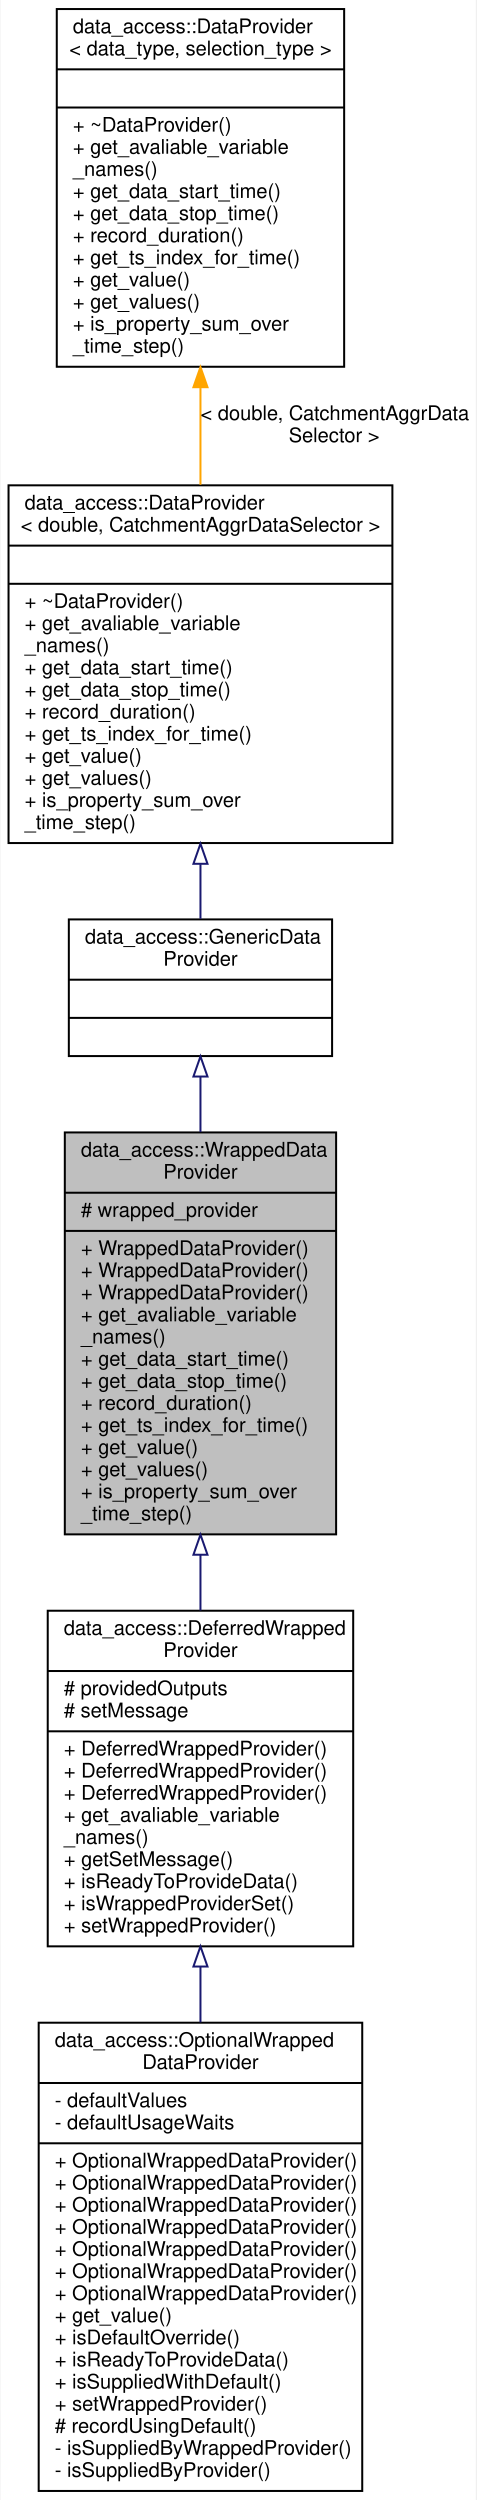
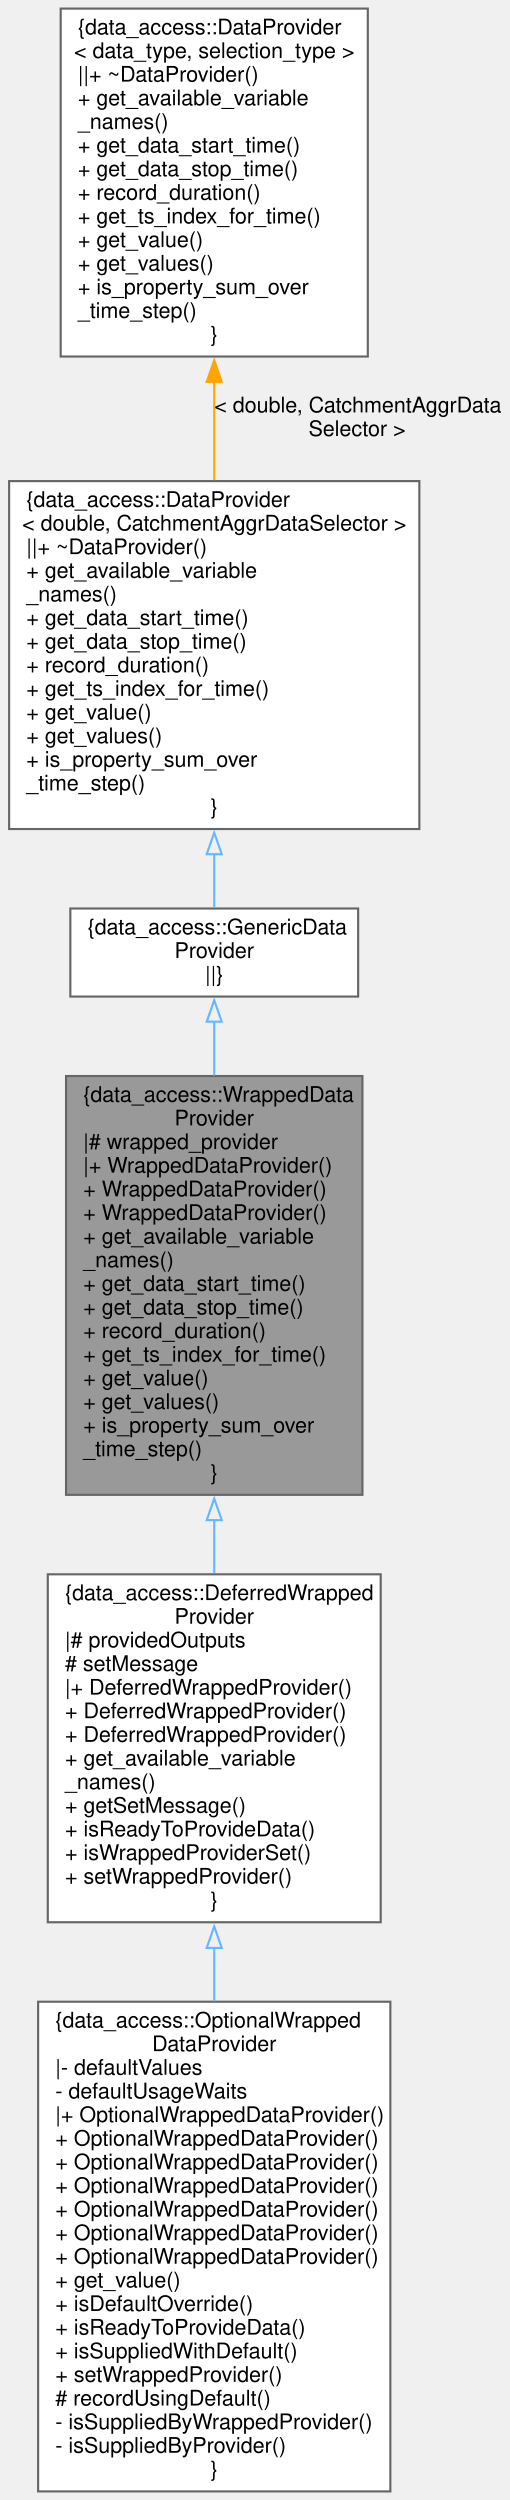
- <svg xmlns="http://www.w3.org/2000/svg" xmlns:xlink="http://www.w3.org/1999/xlink" width="237pt" height="1244pt" viewBox="0.00 0.00 236.50 1244.00">
-   <g id="graph0" class="graph" transform="scale(1 1) rotate(0) translate(4 1240)">
-     <polygon fill="white" stroke="transparent" points="-4,4 -4,-1240 232.5,-1240 232.5,4 -4,4" />
+ <svg xmlns="http://www.w3.org/2000/svg" xmlns:xlink="http://www.w3.org/1999/xlink" width="237pt" height="1164pt" viewBox="0.00 0.00 236.50 1164.00">
+   <g id="graph0" class="graph" transform="scale(1 1) rotate(0) translate(4 1160)">
    <g id="node1" class="node">
      <g id="a_node1">
        <a xlink:title="Simple implementation that basically wraps another instance.">
-           <polygon fill="#bfbfbf" stroke="black" points="28,-476.5 28,-676.5 163,-676.5 163,-476.5 28,-476.5" />
-           <text text-anchor="start" x="36" y="-664.5" font-family="Helvetica,sans-Serif" font-size="10.00">data_access::WrappedData</text>
-           <text text-anchor="middle" x="95.5" y="-653.5" font-family="Helvetica,sans-Serif" font-size="10.00">Provider</text>
-           <polyline fill="none" stroke="black" points="28,-646.5 163,-646.5 " />
-           <text text-anchor="start" x="36" y="-634.5" font-family="Helvetica,sans-Serif" font-size="10.00"># wrapped_provider</text>
-           <polyline fill="none" stroke="black" points="28,-627.5 163,-627.5 " />
-           <text text-anchor="start" x="36" y="-615.5" font-family="Helvetica,sans-Serif" font-size="10.00">+ WrappedDataProvider()</text>
-           <text text-anchor="start" x="36" y="-604.5" font-family="Helvetica,sans-Serif" font-size="10.00">+ WrappedDataProvider()</text>
-           <text text-anchor="start" x="36" y="-593.5" font-family="Helvetica,sans-Serif" font-size="10.00">+ WrappedDataProvider()</text>
-           <text text-anchor="start" x="36" y="-582.5" font-family="Helvetica,sans-Serif" font-size="10.00">+ get_avaliable_variable</text>
-           <text text-anchor="start" x="36" y="-571.5" font-family="Helvetica,sans-Serif" font-size="10.00">_names()</text>
-           <text text-anchor="start" x="36" y="-560.5" font-family="Helvetica,sans-Serif" font-size="10.00">+ get_data_start_time()</text>
-           <text text-anchor="start" x="36" y="-549.5" font-family="Helvetica,sans-Serif" font-size="10.00">+ get_data_stop_time()</text>
-           <text text-anchor="start" x="36" y="-538.5" font-family="Helvetica,sans-Serif" font-size="10.00">+ record_duration()</text>
-           <text text-anchor="start" x="36" y="-527.5" font-family="Helvetica,sans-Serif" font-size="10.00">+ get_ts_index_for_time()</text>
-           <text text-anchor="start" x="36" y="-516.5" font-family="Helvetica,sans-Serif" font-size="10.00">+ get_value()</text>
-           <text text-anchor="start" x="36" y="-505.5" font-family="Helvetica,sans-Serif" font-size="10.00">+ get_values()</text>
-           <text text-anchor="start" x="36" y="-494.5" font-family="Helvetica,sans-Serif" font-size="10.00">+ is_property_sum_over</text>
-           <text text-anchor="start" x="36" y="-483.5" font-family="Helvetica,sans-Serif" font-size="10.00">_time_step()</text>
+           <polygon fill="#999999" stroke="#666666" points="164.5,-659 26.5,-659 26.5,-464 164.5,-464 164.5,-659" />
+           <text text-anchor="start" x="34.5" y="-647" font-family="Helvetica,sans-Serif" font-size="10.00">{data_access::WrappedData</text>
+           <text text-anchor="middle" x="95.5" y="-636" font-family="Helvetica,sans-Serif" font-size="10.00">Provider</text>
+           <text text-anchor="start" x="34.5" y="-625" font-family="Helvetica,sans-Serif" font-size="10.00">|# wrapped_provider</text>
+           <text text-anchor="start" x="34.5" y="-614" font-family="Helvetica,sans-Serif" font-size="10.00">|+ WrappedDataProvider()</text>
+           <text text-anchor="start" x="34.5" y="-603" font-family="Helvetica,sans-Serif" font-size="10.00">+ WrappedDataProvider()</text>
+           <text text-anchor="start" x="34.5" y="-592" font-family="Helvetica,sans-Serif" font-size="10.00">+ WrappedDataProvider()</text>
+           <text text-anchor="start" x="34.5" y="-581" font-family="Helvetica,sans-Serif" font-size="10.00">+ get_available_variable</text>
+           <text text-anchor="start" x="34.5" y="-570" font-family="Helvetica,sans-Serif" font-size="10.00">_names()</text>
+           <text text-anchor="start" x="34.5" y="-559" font-family="Helvetica,sans-Serif" font-size="10.00">+ get_data_start_time()</text>
+           <text text-anchor="start" x="34.5" y="-548" font-family="Helvetica,sans-Serif" font-size="10.00">+ get_data_stop_time()</text>
+           <text text-anchor="start" x="34.5" y="-537" font-family="Helvetica,sans-Serif" font-size="10.00">+ record_duration()</text>
+           <text text-anchor="start" x="34.5" y="-526" font-family="Helvetica,sans-Serif" font-size="10.00">+ get_ts_index_for_time()</text>
+           <text text-anchor="start" x="34.5" y="-515" font-family="Helvetica,sans-Serif" font-size="10.00">+ get_value()</text>
+           <text text-anchor="start" x="34.5" y="-504" font-family="Helvetica,sans-Serif" font-size="10.00">+ get_values()</text>
+           <text text-anchor="start" x="34.5" y="-493" font-family="Helvetica,sans-Serif" font-size="10.00">+ is_property_sum_over</text>
+           <text text-anchor="start" x="34.5" y="-482" font-family="Helvetica,sans-Serif" font-size="10.00">_time_step()</text>
+           <text text-anchor="middle" x="95.5" y="-471" font-family="Helvetica,sans-Serif" font-size="10.00">}</text>
        </a>
      </g>
    </g>
    <g id="node5" class="node">
      <g id="a_node5">
        <a xlink:href="classdata__access_1_1_deferred_wrapped_provider.html" target="_top" xlink:title="A specialized @WrappedDataProvider that is created without first knowing the backing source it wraps.">
-           <polygon fill="white" stroke="black" points="19.5,-271.5 19.5,-438.5 171.5,-438.5 171.5,-271.5 19.5,-271.5" />
-           <text text-anchor="start" x="27.5" y="-426.5" font-family="Helvetica,sans-Serif" font-size="10.00">data_access::DeferredWrapped</text>
-           <text text-anchor="middle" x="95.5" y="-415.5" font-family="Helvetica,sans-Serif" font-size="10.00">Provider</text>
-           <polyline fill="none" stroke="black" points="19.5,-408.5 171.5,-408.5 " />
-           <text text-anchor="start" x="27.5" y="-396.5" font-family="Helvetica,sans-Serif" font-size="10.00"># providedOutputs</text>
-           <text text-anchor="start" x="27.5" y="-385.5" font-family="Helvetica,sans-Serif" font-size="10.00"># setMessage</text>
-           <polyline fill="none" stroke="black" points="19.5,-378.5 171.5,-378.5 " />
-           <text text-anchor="start" x="27.5" y="-366.5" font-family="Helvetica,sans-Serif" font-size="10.00">+ DeferredWrappedProvider()</text>
-           <text text-anchor="start" x="27.5" y="-355.5" font-family="Helvetica,sans-Serif" font-size="10.00">+ DeferredWrappedProvider()</text>
-           <text text-anchor="start" x="27.5" y="-344.5" font-family="Helvetica,sans-Serif" font-size="10.00">+ DeferredWrappedProvider()</text>
-           <text text-anchor="start" x="27.5" y="-333.5" font-family="Helvetica,sans-Serif" font-size="10.00">+ get_avaliable_variable</text>
-           <text text-anchor="start" x="27.5" y="-322.5" font-family="Helvetica,sans-Serif" font-size="10.00">_names()</text>
-           <text text-anchor="start" x="27.5" y="-311.5" font-family="Helvetica,sans-Serif" font-size="10.00">+ getSetMessage()</text>
-           <text text-anchor="start" x="27.5" y="-300.5" font-family="Helvetica,sans-Serif" font-size="10.00">+ isReadyToProvideData()</text>
-           <text text-anchor="start" x="27.5" y="-289.5" font-family="Helvetica,sans-Serif" font-size="10.00">+ isWrappedProviderSet()</text>
-           <text text-anchor="start" x="27.5" y="-278.5" font-family="Helvetica,sans-Serif" font-size="10.00">+ setWrappedProvider()</text>
+           <polygon fill="white" stroke="#666666" points="173,-427 18,-427 18,-265 173,-265 173,-427" />
+           <text text-anchor="start" x="26" y="-415" font-family="Helvetica,sans-Serif" font-size="10.00">{data_access::DeferredWrapped</text>
+           <text text-anchor="middle" x="95.5" y="-404" font-family="Helvetica,sans-Serif" font-size="10.00">Provider</text>
+           <text text-anchor="start" x="26" y="-393" font-family="Helvetica,sans-Serif" font-size="10.00">|# providedOutputs</text>
+           <text text-anchor="start" x="26" y="-382" font-family="Helvetica,sans-Serif" font-size="10.00"># setMessage</text>
+           <text text-anchor="start" x="26" y="-371" font-family="Helvetica,sans-Serif" font-size="10.00">|+ DeferredWrappedProvider()</text>
+           <text text-anchor="start" x="26" y="-360" font-family="Helvetica,sans-Serif" font-size="10.00">+ DeferredWrappedProvider()</text>
+           <text text-anchor="start" x="26" y="-349" font-family="Helvetica,sans-Serif" font-size="10.00">+ DeferredWrappedProvider()</text>
+           <text text-anchor="start" x="26" y="-338" font-family="Helvetica,sans-Serif" font-size="10.00">+ get_available_variable</text>
+           <text text-anchor="start" x="26" y="-327" font-family="Helvetica,sans-Serif" font-size="10.00">_names()</text>
+           <text text-anchor="start" x="26" y="-316" font-family="Helvetica,sans-Serif" font-size="10.00">+ getSetMessage()</text>
+           <text text-anchor="start" x="26" y="-305" font-family="Helvetica,sans-Serif" font-size="10.00">+ isReadyToProvideData()</text>
+           <text text-anchor="start" x="26" y="-294" font-family="Helvetica,sans-Serif" font-size="10.00">+ isWrappedProviderSet()</text>
+           <text text-anchor="start" x="26" y="-283" font-family="Helvetica,sans-Serif" font-size="10.00">+ setWrappedProvider()</text>
+           <text text-anchor="middle" x="95.5" y="-272" font-family="Helvetica,sans-Serif" font-size="10.00">}</text>
        </a>
      </g>
    </g>
    <g id="edge4" class="edge">
-       <path fill="none" stroke="midnightblue" d="M95.5,-466.27C95.5,-456.97 95.5,-447.67 95.5,-438.62" />
-       <polygon fill="none" stroke="midnightblue" points="92,-466.35 95.5,-476.35 99,-466.35 92,-466.35" />
+       <path fill="none" stroke="#63b8ff" d="M95.5,-452.34C95.5,-443.96 95.5,-435.6 95.5,-427.45" />
+       <polygon fill="none" stroke="#63b8ff" points="92,-452.23 95.5,-462.23 99,-452.23 92,-452.23" />
    </g>
    <g id="node2" class="node">
      <g id="a_node2">
        <a xlink:href="classdata__access_1_1_generic_data_provider.html" target="_top" xlink:title=" ">
-           <polygon fill="white" stroke="black" points="30,-714.5 30,-782.5 161,-782.5 161,-714.5 30,-714.5" />
-           <text text-anchor="start" x="38" y="-770.5" font-family="Helvetica,sans-Serif" font-size="10.00">data_access::GenericData</text>
-           <text text-anchor="middle" x="95.5" y="-759.5" font-family="Helvetica,sans-Serif" font-size="10.00">Provider</text>
-           <polyline fill="none" stroke="black" points="30,-752.5 161,-752.5 " />
-           <text text-anchor="middle" x="95.5" y="-740.5" font-family="Helvetica,sans-Serif" font-size="10.00"> </text>
-           <polyline fill="none" stroke="black" points="30,-733.5 161,-733.5 " />
-           <text text-anchor="middle" x="95.5" y="-721.5" font-family="Helvetica,sans-Serif" font-size="10.00"> </text>
+           <polygon fill="white" stroke="#666666" points="162.5,-737 28.5,-737 28.5,-696 162.5,-696 162.5,-737" />
+           <text text-anchor="start" x="36.5" y="-725" font-family="Helvetica,sans-Serif" font-size="10.00">{data_access::GenericData</text>
+           <text text-anchor="middle" x="95.5" y="-714" font-family="Helvetica,sans-Serif" font-size="10.00">Provider</text>
+           <text text-anchor="middle" x="95.5" y="-703" font-family="Helvetica,sans-Serif" font-size="10.00">||}</text>
        </a>
      </g>
    </g>
    <g id="edge1" class="edge">
-       <path fill="none" stroke="midnightblue" d="M95.5,-704.24C95.5,-695.64 95.5,-686.28 95.5,-676.67" />
-       <polygon fill="none" stroke="midnightblue" points="92,-704.32 95.5,-714.32 99,-704.32 92,-704.32" />
+       <path fill="none" stroke="#63b8ff" d="M95.5,-684.34C95.5,-676.73 95.5,-668.18 95.5,-659.24" />
+       <polygon fill="none" stroke="#63b8ff" points="92,-684.3 95.5,-694.3 99,-684.3 92,-684.3" />
    </g>
    <g id="node3" class="node">
      <g id="a_node3">
        <a xlink:href="classdata__access_1_1_data_provider.html" target="_top" xlink:title=" ">
-           <polygon fill="white" stroke="black" points="0,-820.5 0,-998.5 191,-998.5 191,-820.5 0,-820.5" />
-           <text text-anchor="start" x="8" y="-986.5" font-family="Helvetica,sans-Serif" font-size="10.00">data_access::DataProvider</text>
-           <text text-anchor="middle" x="95.5" y="-975.5" font-family="Helvetica,sans-Serif" font-size="10.00">&lt; double, CatchmentAggrDataSelector &gt;</text>
-           <polyline fill="none" stroke="black" points="0,-968.5 191,-968.5 " />
-           <text text-anchor="middle" x="95.5" y="-956.5" font-family="Helvetica,sans-Serif" font-size="10.00"> </text>
-           <polyline fill="none" stroke="black" points="0,-949.5 191,-949.5 " />
-           <text text-anchor="start" x="8" y="-937.5" font-family="Helvetica,sans-Serif" font-size="10.00">+ ~DataProvider()</text>
-           <text text-anchor="start" x="8" y="-926.5" font-family="Helvetica,sans-Serif" font-size="10.00">+ get_avaliable_variable</text>
-           <text text-anchor="start" x="8" y="-915.5" font-family="Helvetica,sans-Serif" font-size="10.00">_names()</text>
-           <text text-anchor="start" x="8" y="-904.5" font-family="Helvetica,sans-Serif" font-size="10.00">+ get_data_start_time()</text>
-           <text text-anchor="start" x="8" y="-893.5" font-family="Helvetica,sans-Serif" font-size="10.00">+ get_data_stop_time()</text>
-           <text text-anchor="start" x="8" y="-882.5" font-family="Helvetica,sans-Serif" font-size="10.00">+ record_duration()</text>
-           <text text-anchor="start" x="8" y="-871.5" font-family="Helvetica,sans-Serif" font-size="10.00">+ get_ts_index_for_time()</text>
-           <text text-anchor="start" x="8" y="-860.5" font-family="Helvetica,sans-Serif" font-size="10.00">+ get_value()</text>
-           <text text-anchor="start" x="8" y="-849.5" font-family="Helvetica,sans-Serif" font-size="10.00">+ get_values()</text>
-           <text text-anchor="start" x="8" y="-838.5" font-family="Helvetica,sans-Serif" font-size="10.00">+ is_property_sum_over</text>
-           <text text-anchor="start" x="8" y="-827.5" font-family="Helvetica,sans-Serif" font-size="10.00">_time_step()</text>
+           <polygon fill="white" stroke="#666666" points="191,-936 0,-936 0,-774 191,-774 191,-936" />
+           <text text-anchor="start" x="8" y="-924" font-family="Helvetica,sans-Serif" font-size="10.00">{data_access::DataProvider</text>
+           <text text-anchor="middle" x="95.5" y="-913" font-family="Helvetica,sans-Serif" font-size="10.00">&lt; double, CatchmentAggrDataSelector &gt;</text>
+           <text text-anchor="start" x="8" y="-902" font-family="Helvetica,sans-Serif" font-size="10.00">||+ ~DataProvider()</text>
+           <text text-anchor="start" x="8" y="-891" font-family="Helvetica,sans-Serif" font-size="10.00">+ get_available_variable</text>
+           <text text-anchor="start" x="8" y="-880" font-family="Helvetica,sans-Serif" font-size="10.00">_names()</text>
+           <text text-anchor="start" x="8" y="-869" font-family="Helvetica,sans-Serif" font-size="10.00">+ get_data_start_time()</text>
+           <text text-anchor="start" x="8" y="-858" font-family="Helvetica,sans-Serif" font-size="10.00">+ get_data_stop_time()</text>
+           <text text-anchor="start" x="8" y="-847" font-family="Helvetica,sans-Serif" font-size="10.00">+ record_duration()</text>
+           <text text-anchor="start" x="8" y="-836" font-family="Helvetica,sans-Serif" font-size="10.00">+ get_ts_index_for_time()</text>
+           <text text-anchor="start" x="8" y="-825" font-family="Helvetica,sans-Serif" font-size="10.00">+ get_value()</text>
+           <text text-anchor="start" x="8" y="-814" font-family="Helvetica,sans-Serif" font-size="10.00">+ get_values()</text>
+           <text text-anchor="start" x="8" y="-803" font-family="Helvetica,sans-Serif" font-size="10.00">+ is_property_sum_over</text>
+           <text text-anchor="start" x="8" y="-792" font-family="Helvetica,sans-Serif" font-size="10.00">_time_step()</text>
+           <text text-anchor="middle" x="95.5" y="-781" font-family="Helvetica,sans-Serif" font-size="10.00">}</text>
        </a>
      </g>
    </g>
    <g id="edge2" class="edge">
-       <path fill="none" stroke="midnightblue" d="M95.5,-809.98C95.5,-800.31 95.5,-791.04 95.5,-782.79" />
-       <polygon fill="none" stroke="midnightblue" points="92,-810.17 95.5,-820.17 99,-810.17 92,-810.17" />
+       <path fill="none" stroke="#63b8ff" d="M95.5,-762.55C95.5,-753.18 95.5,-744.48 95.5,-737.26" />
+       <polygon fill="none" stroke="#63b8ff" points="92,-762.29 95.5,-772.29 99,-762.29 92,-762.29" />
    </g>
    <g id="node4" class="node">
      <g id="a_node4">
        <a xlink:href="classdata__access_1_1_data_provider.html" target="_top" xlink:title=" ">
-           <polygon fill="white" stroke="black" points="24,-1057.5 24,-1235.5 167,-1235.5 167,-1057.5 24,-1057.5" />
-           <text text-anchor="start" x="32" y="-1223.5" font-family="Helvetica,sans-Serif" font-size="10.00">data_access::DataProvider</text>
-           <text text-anchor="middle" x="95.5" y="-1212.5" font-family="Helvetica,sans-Serif" font-size="10.00">&lt; data_type, selection_type &gt;</text>
-           <polyline fill="none" stroke="black" points="24,-1205.5 167,-1205.5 " />
-           <text text-anchor="middle" x="95.5" y="-1193.5" font-family="Helvetica,sans-Serif" font-size="10.00"> </text>
-           <polyline fill="none" stroke="black" points="24,-1186.5 167,-1186.5 " />
-           <text text-anchor="start" x="32" y="-1174.5" font-family="Helvetica,sans-Serif" font-size="10.00">+ ~DataProvider()</text>
-           <text text-anchor="start" x="32" y="-1163.5" font-family="Helvetica,sans-Serif" font-size="10.00">+ get_avaliable_variable</text>
-           <text text-anchor="start" x="32" y="-1152.5" font-family="Helvetica,sans-Serif" font-size="10.00">_names()</text>
-           <text text-anchor="start" x="32" y="-1141.5" font-family="Helvetica,sans-Serif" font-size="10.00">+ get_data_start_time()</text>
-           <text text-anchor="start" x="32" y="-1130.5" font-family="Helvetica,sans-Serif" font-size="10.00">+ get_data_stop_time()</text>
-           <text text-anchor="start" x="32" y="-1119.5" font-family="Helvetica,sans-Serif" font-size="10.00">+ record_duration()</text>
-           <text text-anchor="start" x="32" y="-1108.5" font-family="Helvetica,sans-Serif" font-size="10.00">+ get_ts_index_for_time()</text>
-           <text text-anchor="start" x="32" y="-1097.5" font-family="Helvetica,sans-Serif" font-size="10.00">+ get_value()</text>
-           <text text-anchor="start" x="32" y="-1086.5" font-family="Helvetica,sans-Serif" font-size="10.00">+ get_values()</text>
-           <text text-anchor="start" x="32" y="-1075.5" font-family="Helvetica,sans-Serif" font-size="10.00">+ is_property_sum_over</text>
-           <text text-anchor="start" x="32" y="-1064.5" font-family="Helvetica,sans-Serif" font-size="10.00">_time_step()</text>
+           <polygon fill="white" stroke="#666666" points="167,-1156 24,-1156 24,-994 167,-994 167,-1156" />
+           <text text-anchor="start" x="32" y="-1144" font-family="Helvetica,sans-Serif" font-size="10.00">{data_access::DataProvider</text>
+           <text text-anchor="middle" x="95.5" y="-1133" font-family="Helvetica,sans-Serif" font-size="10.00">&lt; data_type, selection_type &gt;</text>
+           <text text-anchor="start" x="32" y="-1122" font-family="Helvetica,sans-Serif" font-size="10.00">||+ ~DataProvider()</text>
+           <text text-anchor="start" x="32" y="-1111" font-family="Helvetica,sans-Serif" font-size="10.00">+ get_available_variable</text>
+           <text text-anchor="start" x="32" y="-1100" font-family="Helvetica,sans-Serif" font-size="10.00">_names()</text>
+           <text text-anchor="start" x="32" y="-1089" font-family="Helvetica,sans-Serif" font-size="10.00">+ get_data_start_time()</text>
+           <text text-anchor="start" x="32" y="-1078" font-family="Helvetica,sans-Serif" font-size="10.00">+ get_data_stop_time()</text>
+           <text text-anchor="start" x="32" y="-1067" font-family="Helvetica,sans-Serif" font-size="10.00">+ record_duration()</text>
+           <text text-anchor="start" x="32" y="-1056" font-family="Helvetica,sans-Serif" font-size="10.00">+ get_ts_index_for_time()</text>
+           <text text-anchor="start" x="32" y="-1045" font-family="Helvetica,sans-Serif" font-size="10.00">+ get_value()</text>
+           <text text-anchor="start" x="32" y="-1034" font-family="Helvetica,sans-Serif" font-size="10.00">+ get_values()</text>
+           <text text-anchor="start" x="32" y="-1023" font-family="Helvetica,sans-Serif" font-size="10.00">+ is_property_sum_over</text>
+           <text text-anchor="start" x="32" y="-1012" font-family="Helvetica,sans-Serif" font-size="10.00">_time_step()</text>
+           <text text-anchor="middle" x="95.5" y="-1001" font-family="Helvetica,sans-Serif" font-size="10.00">}</text>
        </a>
      </g>
    </g>
    <g id="edge3" class="edge">
-       <path fill="none" stroke="orange" d="M95.5,-1046.91C95.5,-1030.94 95.5,-1014.49 95.5,-998.78" />
-       <polygon fill="orange" stroke="orange" points="92,-1047.33 95.5,-1057.33 99,-1047.33 92,-1047.33" />
-       <text text-anchor="start" x="95.5" y="-1031" font-family="Helvetica,sans-Serif" font-size="10.00"> &lt; double, CatchmentAggrData</text>
-       <text text-anchor="middle" x="162" y="-1020" font-family="Helvetica,sans-Serif" font-size="10.00">Selector &gt;</text>
+       <path fill="none" stroke="orange" d="M95.5,-982.68C95.5,-967.33 95.5,-951.49 95.5,-936.44" />
+       <polygon fill="orange" stroke="orange" points="92,-982.24 95.5,-992.24 99,-982.24 92,-982.24" />
+       <text text-anchor="start" x="95.5" y="-968" font-family="Helvetica,sans-Serif" font-size="10.00"> &lt; double, CatchmentAggrData</text>
+       <text text-anchor="middle" x="162" y="-957" font-family="Helvetica,sans-Serif" font-size="10.00">Selector &gt;</text>
    </g>
    <g id="node6" class="node">
      <g id="a_node6">
        <a xlink:href="classdata__access_1_1_optional_wrapped_data_provider.html" target="_top" xlink:title="Extension of DeferredWrappedProvider, where default values can be used instead of a backing provider.">
-           <polygon fill="white" stroke="black" points="15,-0.5 15,-233.5 176,-233.5 176,-0.5 15,-0.5" />
-           <text text-anchor="start" x="23" y="-221.5" font-family="Helvetica,sans-Serif" font-size="10.00">data_access::OptionalWrapped</text>
-           <text text-anchor="middle" x="95.5" y="-210.5" font-family="Helvetica,sans-Serif" font-size="10.00">DataProvider</text>
-           <polyline fill="none" stroke="black" points="15,-203.5 176,-203.5 " />
-           <text text-anchor="start" x="23" y="-191.5" font-family="Helvetica,sans-Serif" font-size="10.00">- defaultValues</text>
-           <text text-anchor="start" x="23" y="-180.5" font-family="Helvetica,sans-Serif" font-size="10.00">- defaultUsageWaits</text>
-           <polyline fill="none" stroke="black" points="15,-173.5 176,-173.5 " />
-           <text text-anchor="start" x="23" y="-161.5" font-family="Helvetica,sans-Serif" font-size="10.00">+ OptionalWrappedDataProvider()</text>
-           <text text-anchor="start" x="23" y="-150.5" font-family="Helvetica,sans-Serif" font-size="10.00">+ OptionalWrappedDataProvider()</text>
-           <text text-anchor="start" x="23" y="-139.5" font-family="Helvetica,sans-Serif" font-size="10.00">+ OptionalWrappedDataProvider()</text>
-           <text text-anchor="start" x="23" y="-128.5" font-family="Helvetica,sans-Serif" font-size="10.00">+ OptionalWrappedDataProvider()</text>
-           <text text-anchor="start" x="23" y="-117.5" font-family="Helvetica,sans-Serif" font-size="10.00">+ OptionalWrappedDataProvider()</text>
-           <text text-anchor="start" x="23" y="-106.5" font-family="Helvetica,sans-Serif" font-size="10.00">+ OptionalWrappedDataProvider()</text>
-           <text text-anchor="start" x="23" y="-95.5" font-family="Helvetica,sans-Serif" font-size="10.00">+ OptionalWrappedDataProvider()</text>
-           <text text-anchor="start" x="23" y="-84.5" font-family="Helvetica,sans-Serif" font-size="10.00">+ get_value()</text>
-           <text text-anchor="start" x="23" y="-73.5" font-family="Helvetica,sans-Serif" font-size="10.00">+ isDefaultOverride()</text>
-           <text text-anchor="start" x="23" y="-62.5" font-family="Helvetica,sans-Serif" font-size="10.00">+ isReadyToProvideData()</text>
-           <text text-anchor="start" x="23" y="-51.5" font-family="Helvetica,sans-Serif" font-size="10.00">+ isSuppliedWithDefault()</text>
-           <text text-anchor="start" x="23" y="-40.5" font-family="Helvetica,sans-Serif" font-size="10.00">+ setWrappedProvider()</text>
-           <text text-anchor="start" x="23" y="-29.5" font-family="Helvetica,sans-Serif" font-size="10.00"># recordUsingDefault()</text>
-           <text text-anchor="start" x="23" y="-18.5" font-family="Helvetica,sans-Serif" font-size="10.00">- isSuppliedByWrappedProvider()</text>
-           <text text-anchor="start" x="23" y="-7.5" font-family="Helvetica,sans-Serif" font-size="10.00">- isSuppliedByProvider()</text>
+           <polygon fill="white" stroke="#666666" points="177.5,-228 13.5,-228 13.5,0 177.5,0 177.5,-228" />
+           <text text-anchor="start" x="21.5" y="-216" font-family="Helvetica,sans-Serif" font-size="10.00">{data_access::OptionalWrapped</text>
+           <text text-anchor="middle" x="95.5" y="-205" font-family="Helvetica,sans-Serif" font-size="10.00">DataProvider</text>
+           <text text-anchor="start" x="21.5" y="-194" font-family="Helvetica,sans-Serif" font-size="10.00">|- defaultValues</text>
+           <text text-anchor="start" x="21.5" y="-183" font-family="Helvetica,sans-Serif" font-size="10.00">- defaultUsageWaits</text>
+           <text text-anchor="start" x="21.5" y="-172" font-family="Helvetica,sans-Serif" font-size="10.00">|+ OptionalWrappedDataProvider()</text>
+           <text text-anchor="start" x="21.5" y="-161" font-family="Helvetica,sans-Serif" font-size="10.00">+ OptionalWrappedDataProvider()</text>
+           <text text-anchor="start" x="21.5" y="-150" font-family="Helvetica,sans-Serif" font-size="10.00">+ OptionalWrappedDataProvider()</text>
+           <text text-anchor="start" x="21.5" y="-139" font-family="Helvetica,sans-Serif" font-size="10.00">+ OptionalWrappedDataProvider()</text>
+           <text text-anchor="start" x="21.5" y="-128" font-family="Helvetica,sans-Serif" font-size="10.00">+ OptionalWrappedDataProvider()</text>
+           <text text-anchor="start" x="21.5" y="-117" font-family="Helvetica,sans-Serif" font-size="10.00">+ OptionalWrappedDataProvider()</text>
+           <text text-anchor="start" x="21.5" y="-106" font-family="Helvetica,sans-Serif" font-size="10.00">+ OptionalWrappedDataProvider()</text>
+           <text text-anchor="start" x="21.5" y="-95" font-family="Helvetica,sans-Serif" font-size="10.00">+ get_value()</text>
+           <text text-anchor="start" x="21.5" y="-84" font-family="Helvetica,sans-Serif" font-size="10.00">+ isDefaultOverride()</text>
+           <text text-anchor="start" x="21.5" y="-73" font-family="Helvetica,sans-Serif" font-size="10.00">+ isReadyToProvideData()</text>
+           <text text-anchor="start" x="21.5" y="-62" font-family="Helvetica,sans-Serif" font-size="10.00">+ isSuppliedWithDefault()</text>
+           <text text-anchor="start" x="21.5" y="-51" font-family="Helvetica,sans-Serif" font-size="10.00">+ setWrappedProvider()</text>
+           <text text-anchor="start" x="21.5" y="-40" font-family="Helvetica,sans-Serif" font-size="10.00"># recordUsingDefault()</text>
+           <text text-anchor="start" x="21.5" y="-29" font-family="Helvetica,sans-Serif" font-size="10.00">- isSuppliedByWrappedProvider()</text>
+           <text text-anchor="start" x="21.5" y="-18" font-family="Helvetica,sans-Serif" font-size="10.00">- isSuppliedByProvider()</text>
+           <text text-anchor="middle" x="95.5" y="-7" font-family="Helvetica,sans-Serif" font-size="10.00">}</text>
        </a>
      </g>
    </g>
    <g id="edge5" class="edge">
-       <path fill="none" stroke="midnightblue" d="M95.5,-261.31C95.5,-252.24 95.5,-242.95 95.5,-233.69" />
-       <polygon fill="none" stroke="midnightblue" points="92,-261.46 95.5,-271.46 99,-261.46 92,-261.46" />
+       <path fill="none" stroke="#63b8ff" d="M95.5,-253.08C95.5,-244.88 95.5,-236.51 95.5,-228.15" />
+       <polygon fill="none" stroke="#63b8ff" points="92,-253.04 95.5,-263.04 99,-253.04 92,-253.04" />
    </g>
  </g>
</svg>
